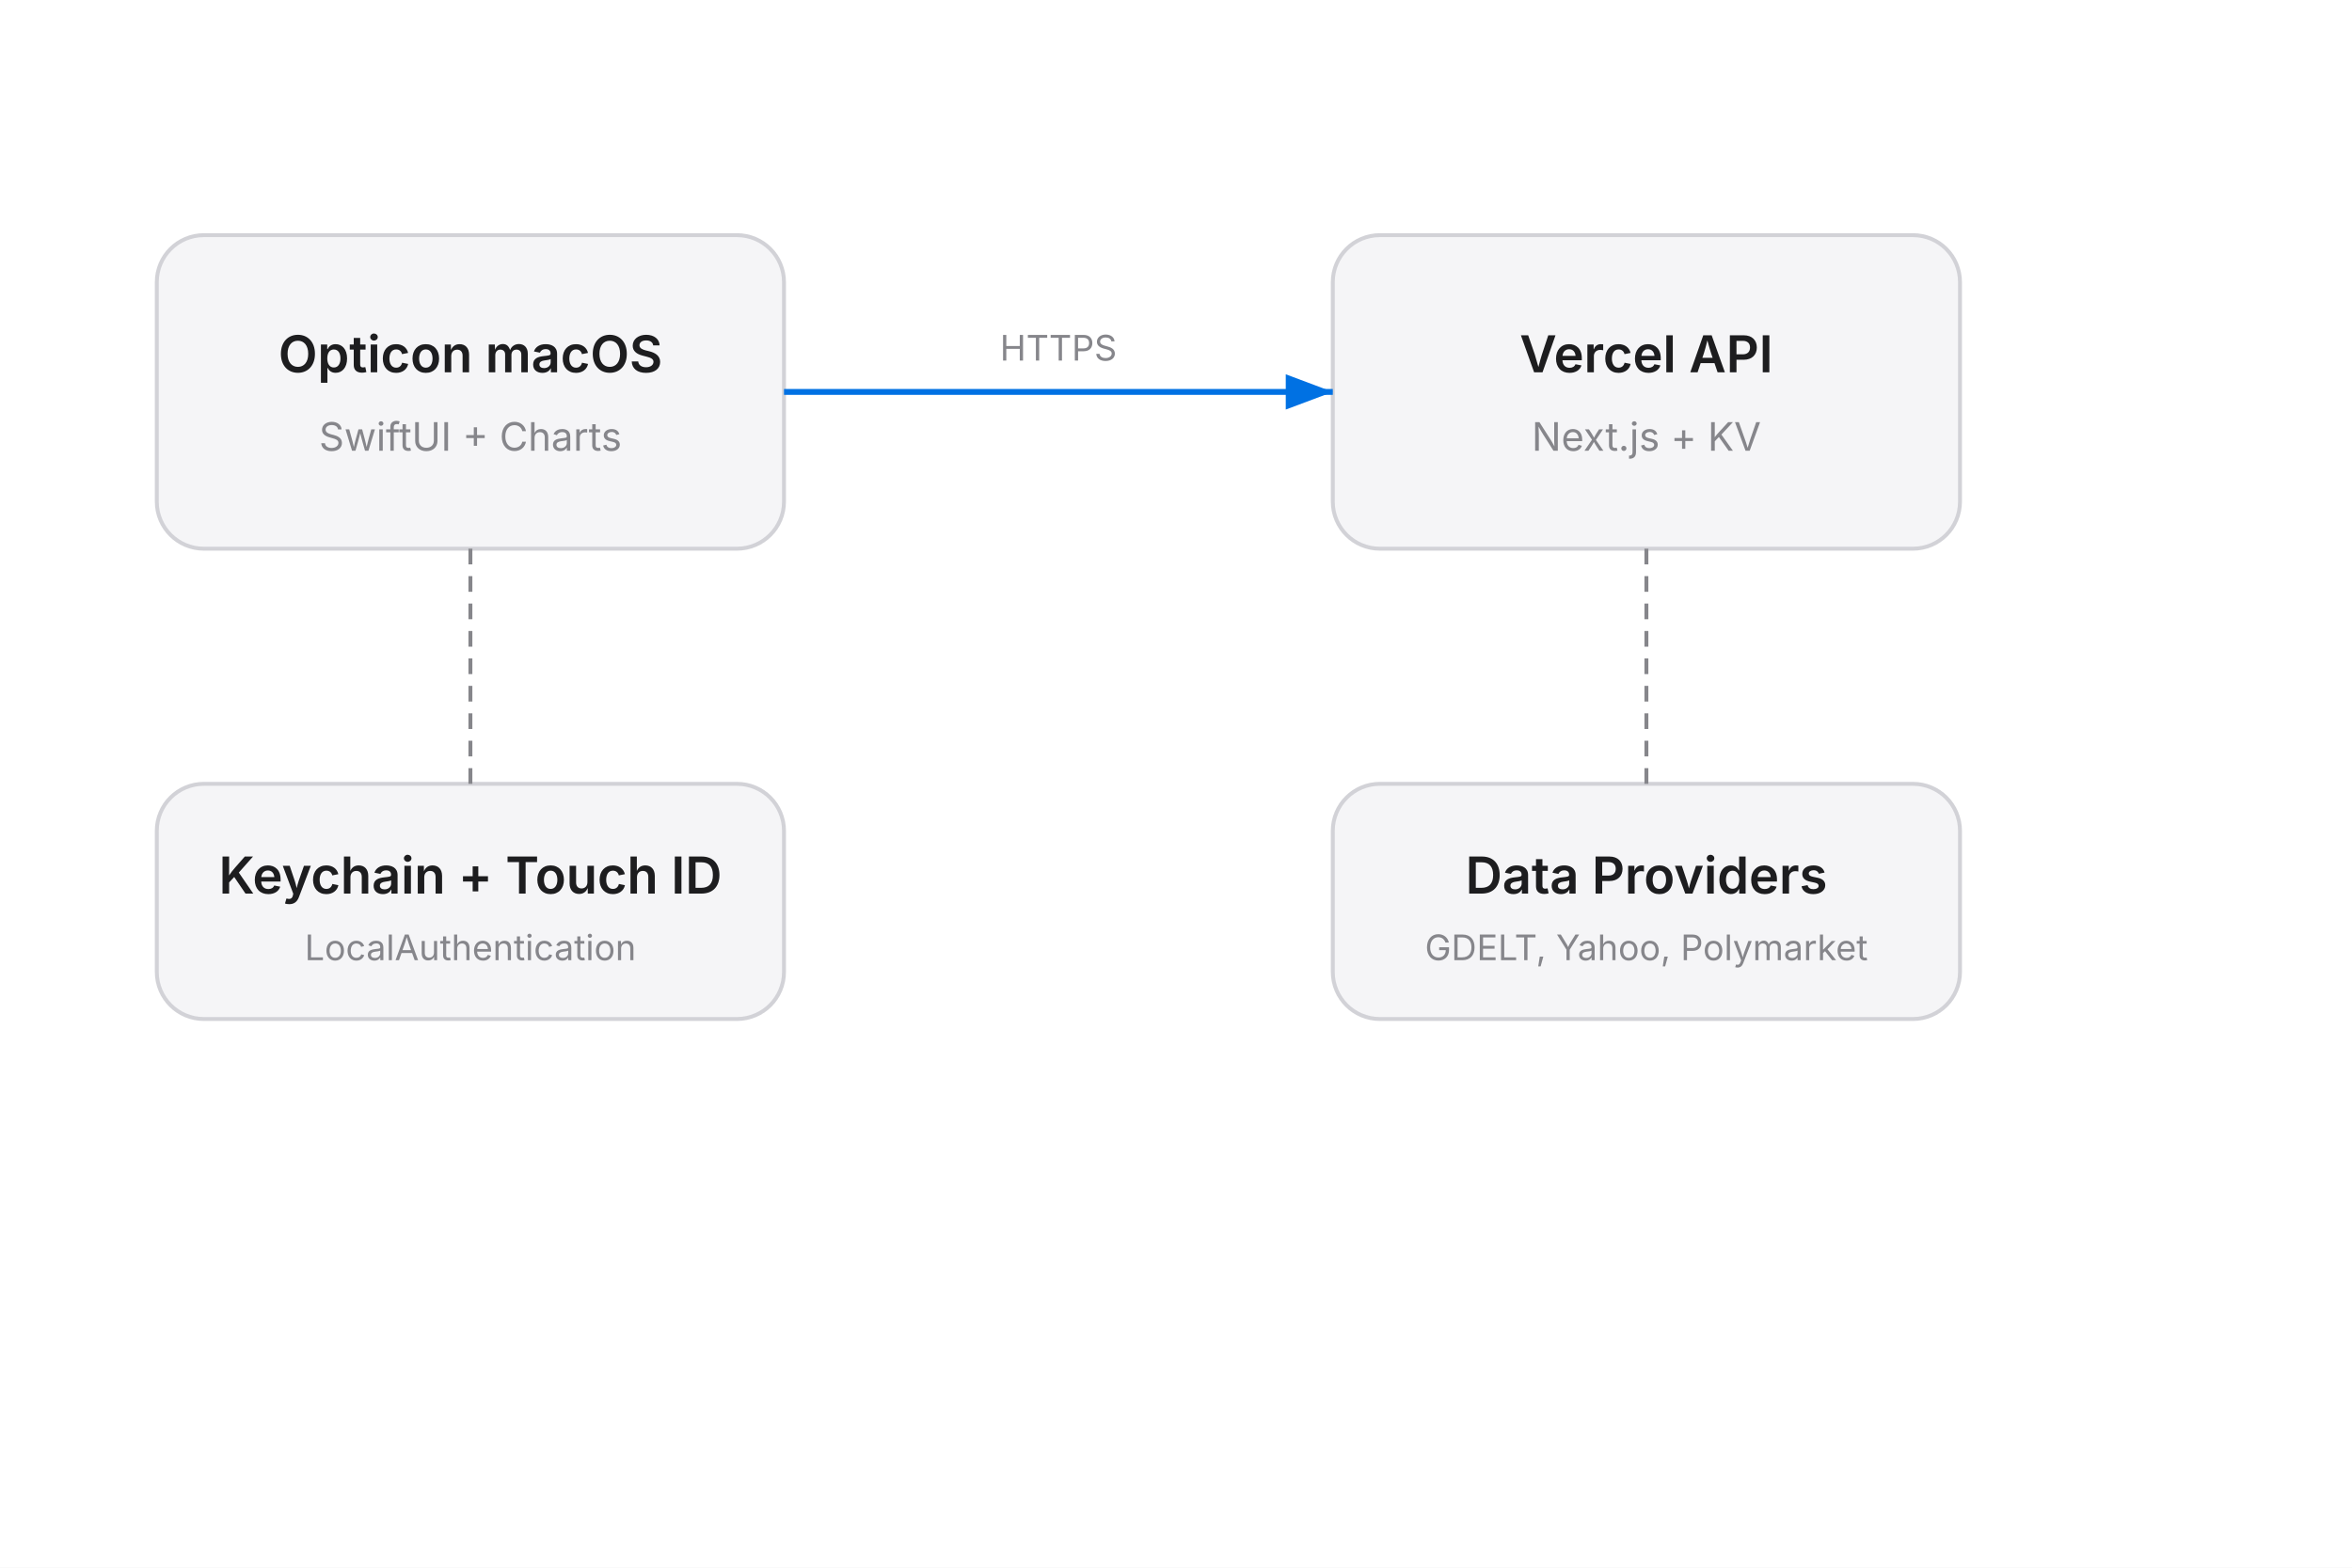
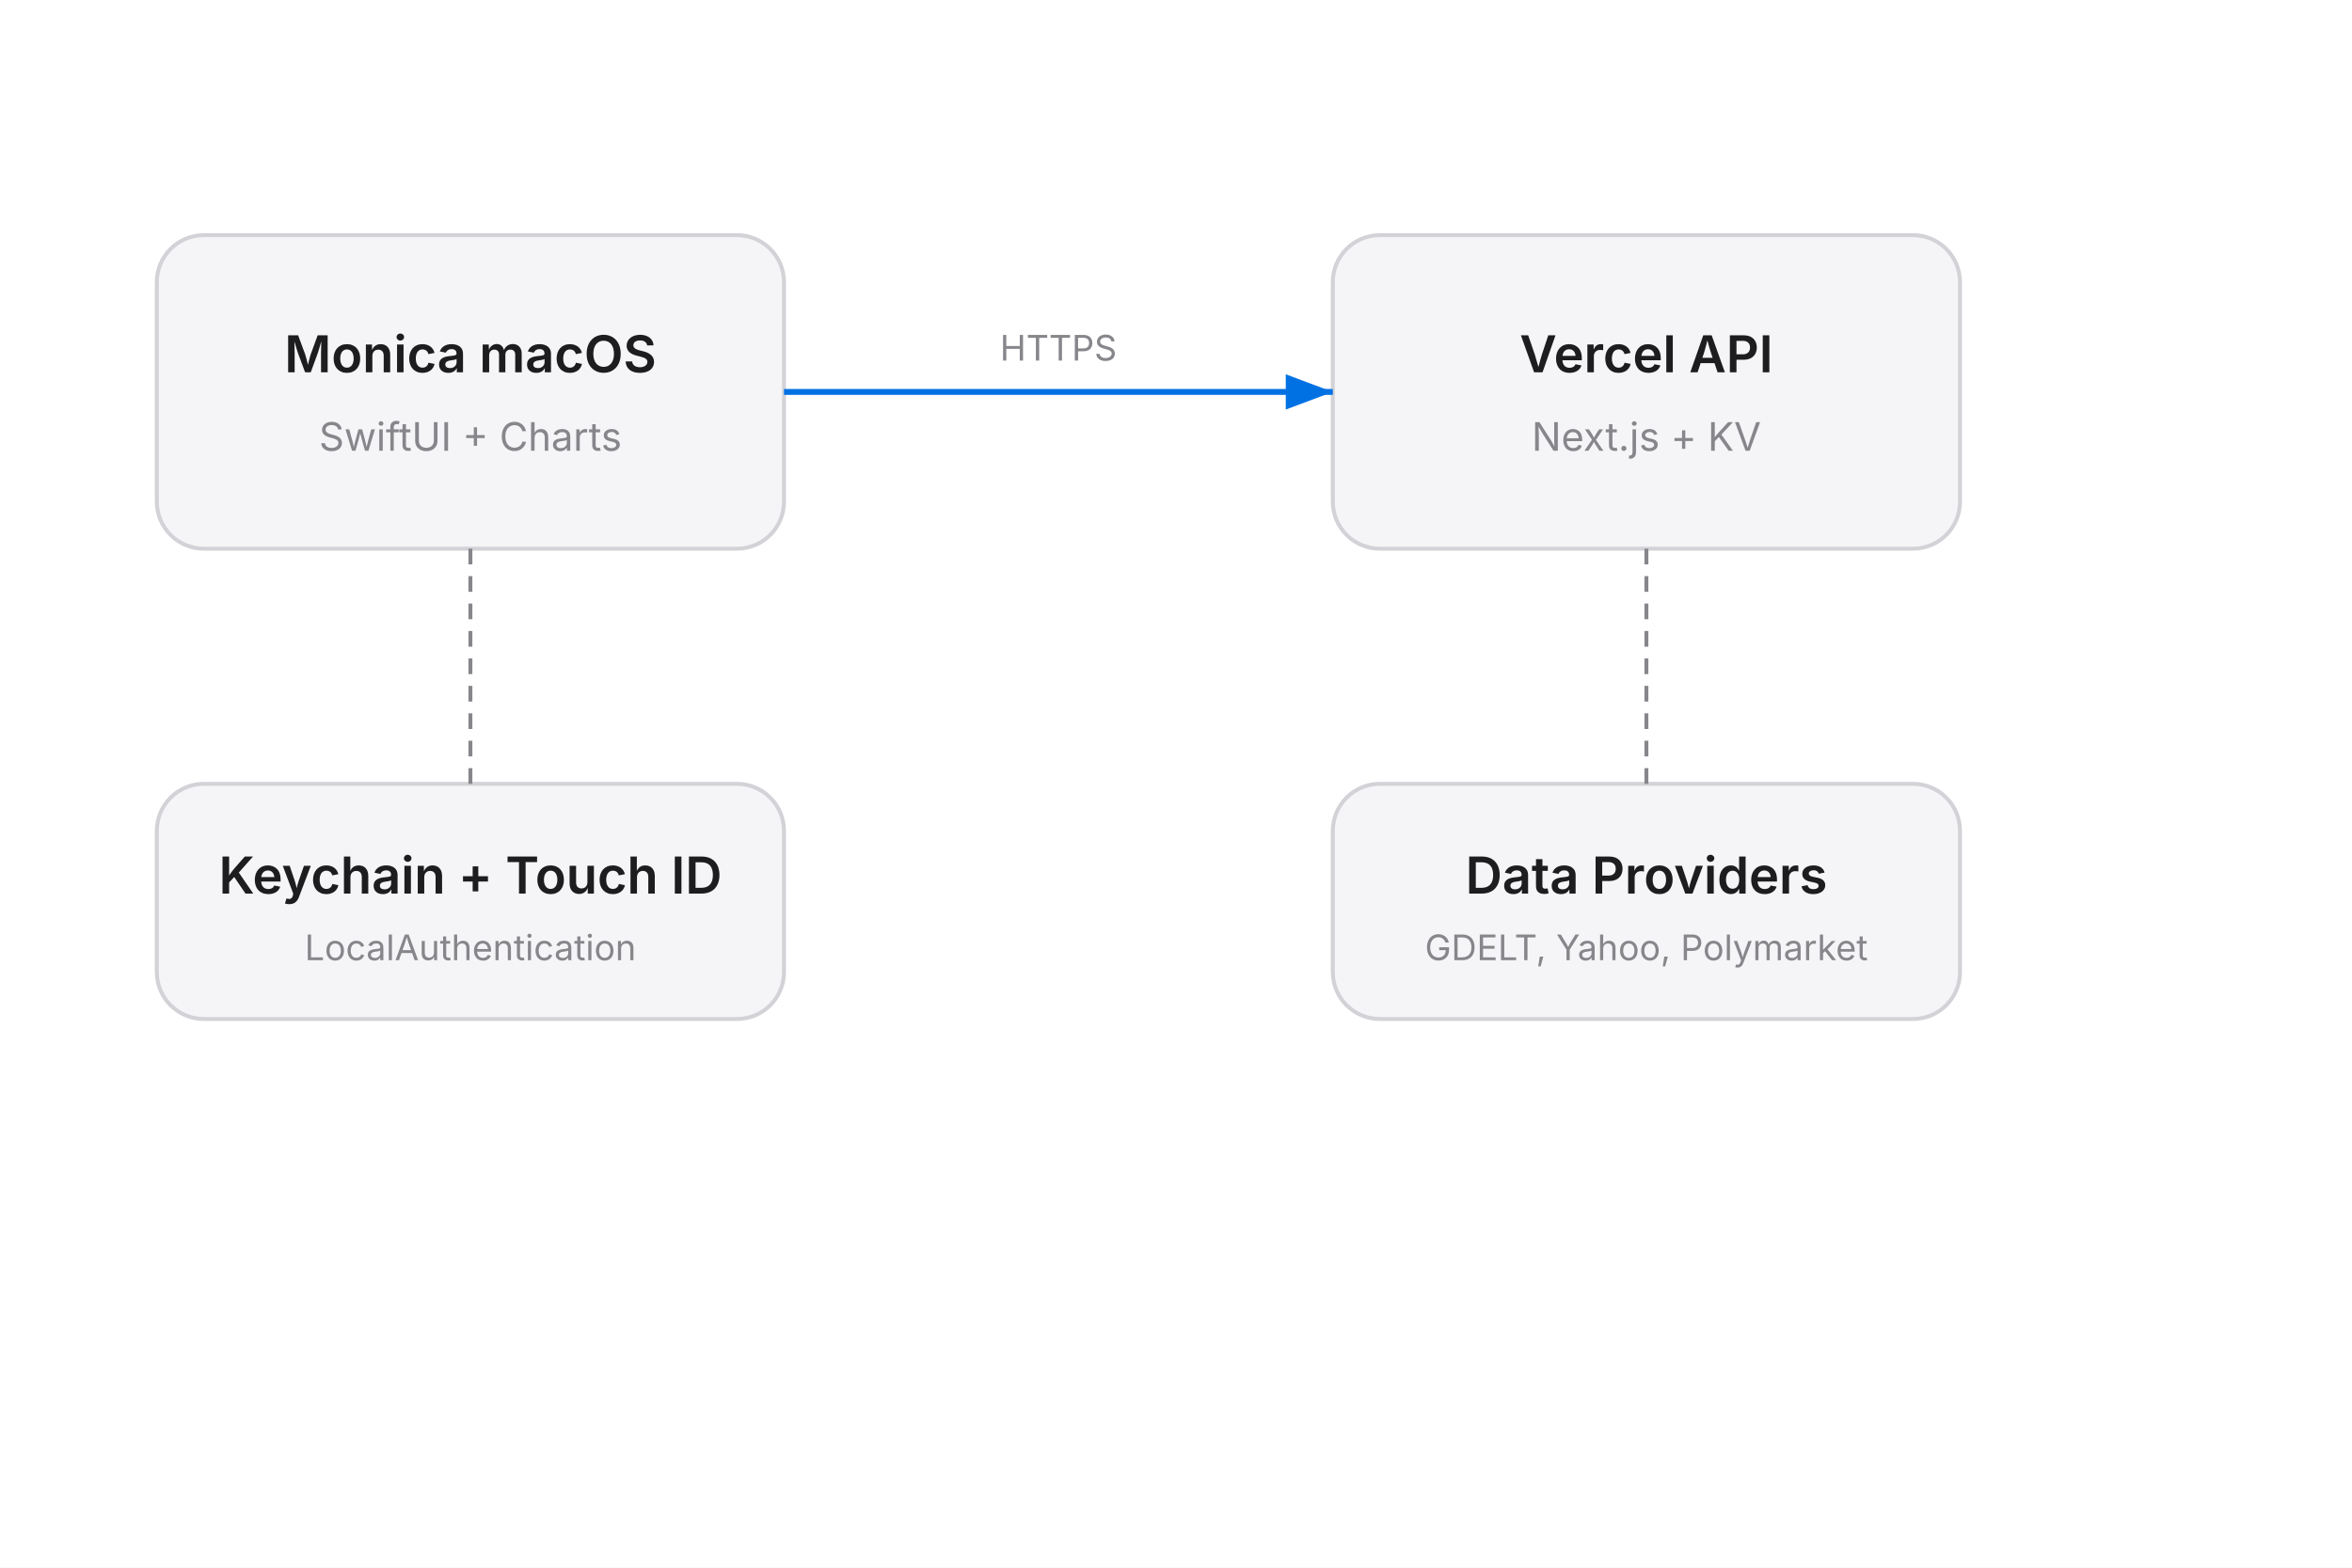
<svg xmlns="http://www.w3.org/2000/svg" width="600" height="400" viewBox="0 0 600 400">
  <path fill="#fff" d="M0 0h600v400H0z" />
  <rect width="160" height="80" x="40" y="60" fill="#f5f5f7" stroke="#d2d2d7" rx="12" />
-   <text x="120" y="95" fill="#1d1d1f" font-family="-apple-system, SF Pro Display, sans-serif" font-size="13" font-weight="600" text-anchor="middle">Opticon macOS</text>
+   <text x="120" y="95" fill="#1d1d1f" font-family="-apple-system, SF Pro Display, sans-serif" font-size="13" font-weight="600" text-anchor="middle">Monica macOS</text>
  <text x="120" y="115" fill="#86868b" font-family="-apple-system, SF Pro Text, sans-serif" font-size="10" text-anchor="middle">SwiftUI + Charts</text>
  <rect width="160" height="80" x="340" y="60" fill="#f5f5f7" stroke="#d2d2d7" rx="12" />
  <text x="420" y="95" fill="#1d1d1f" font-family="-apple-system, SF Pro Display, sans-serif" font-size="13" font-weight="600" text-anchor="middle">Vercel API</text>
  <text x="420" y="115" fill="#86868b" font-family="-apple-system, SF Pro Text, sans-serif" font-size="10" text-anchor="middle">Next.js + KV</text>
  <path stroke="#0071e3" stroke-width="1.5" marker-end="url(#a)" d="M200 100h140" />
  <text x="270" y="92" fill="#86868b" font-family="-apple-system, SF Pro Text, sans-serif" font-size="9" text-anchor="middle">HTTPS</text>
  <rect width="160" height="60" x="340" y="200" fill="#f5f5f7" stroke="#d2d2d7" rx="12" />
  <text x="420" y="228" fill="#1d1d1f" font-family="-apple-system, SF Pro Display, sans-serif" font-size="13" font-weight="600" text-anchor="middle">Data Providers</text>
  <text x="420" y="245" fill="#86868b" font-family="-apple-system, SF Pro Text, sans-serif" font-size="9" text-anchor="middle">GDELT, Yahoo, Polymarket</text>
  <path stroke="#86868b" stroke-dasharray="4,3" d="M420 140v60" />
  <rect width="160" height="60" x="40" y="200" fill="#f5f5f7" stroke="#d2d2d7" rx="12" />
  <text x="120" y="228" fill="#1d1d1f" font-family="-apple-system, SF Pro Display, sans-serif" font-size="13" font-weight="600" text-anchor="middle">Keychain + Touch ID</text>
  <text x="120" y="245" fill="#86868b" font-family="-apple-system, SF Pro Text, sans-serif" font-size="9" text-anchor="middle">LocalAuthentication</text>
  <path stroke="#86868b" stroke-dasharray="4,3" d="M120 140v60" />
  <defs>
    <marker id="a" markerHeight="6" markerWidth="8" orient="auto" refX="8" refY="3">
      <path fill="#0071e3" d="m0 0 8 3-8 3z" />
    </marker>
  </defs>
</svg>
